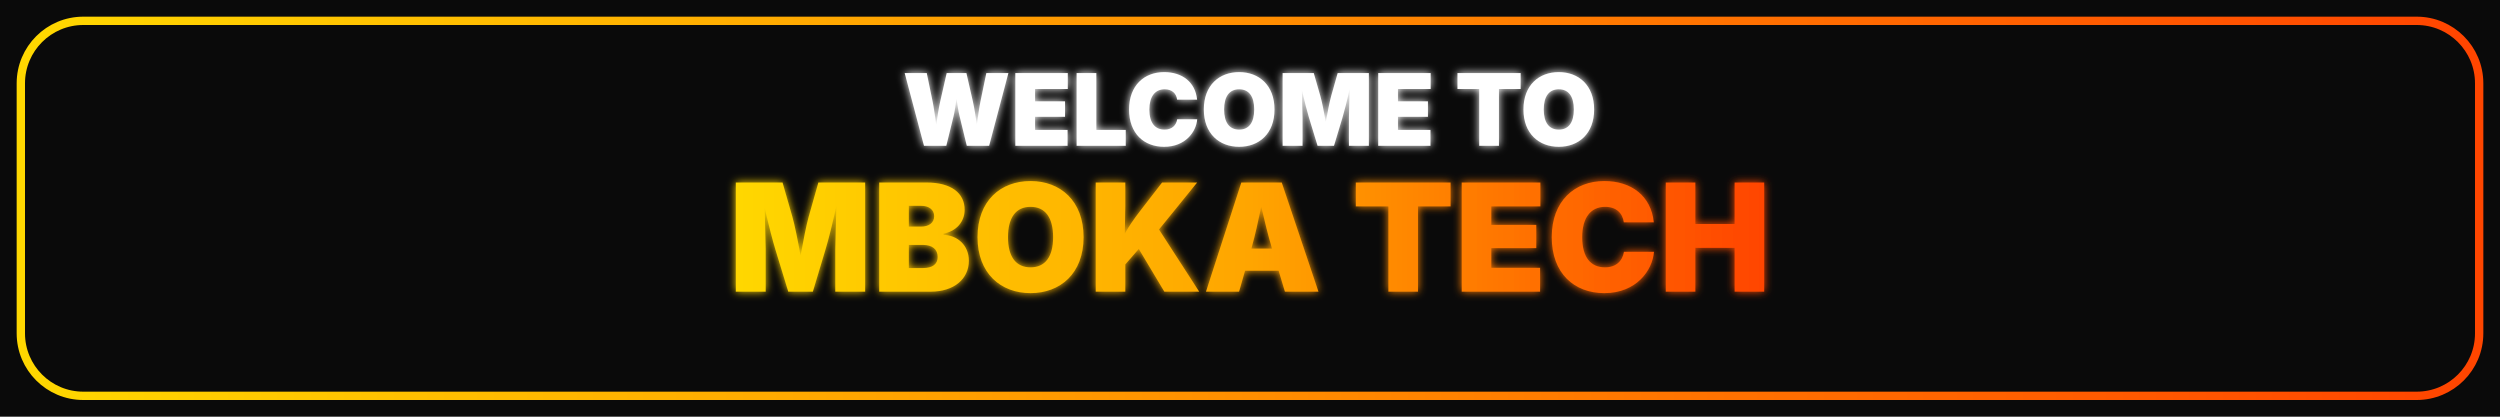
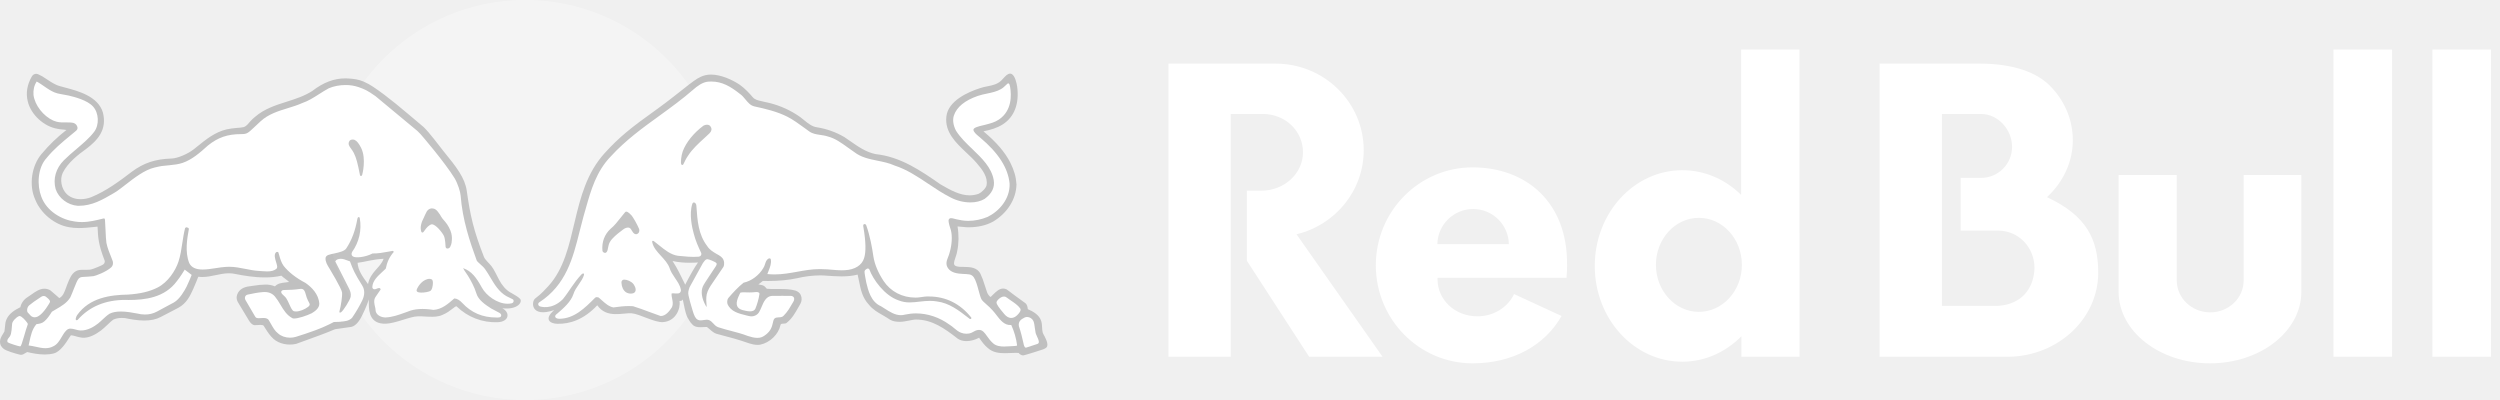
- <svg xmlns="http://www.w3.org/2000/svg" width="100%" height="200" viewBox="0 0 1200 200" role="img" aria-label="WELCOME TO MBOKA TECH 🎉">
-   <defs>
-     <linearGradient id="grad" x1="0%" y1="0%" x2="200%" y2="0%">
-       <stop offset="0%" stop-color="#FFD700" />
-       <stop offset="25%" stop-color="#FFA500" />
-       <stop offset="50%" stop-color="#FF4500" />
-       <stop offset="75%" stop-color="#FFA500" />
-       <stop offset="100%" stop-color="#FFD700" />
-       <animateTransform attributeName="gradientTransform" type="translate" from="-1,0" to="1,0" dur="8s" repeatCount="indefinite" />
-     </linearGradient>
-     <linearGradient id="borderGrad" x1="0%" y1="0%" x2="200%" y2="0%">
-       <stop offset="0%" stop-color="#FFD700" />
-       <stop offset="50%" stop-color="#FF4500" />
-       <stop offset="100%" stop-color="#FFD700" />
-       <animateTransform attributeName="gradientTransform" type="translate" from="-1,0" to="1,0" dur="6s" repeatCount="indefinite" />
-     </linearGradient>
-     <filter id="textGlow" x="-50%" y="-50%" width="200%" height="200%">
-       <feGaussianBlur in="SourceGraphic" stdDeviation="2" result="b" />
-       <feMerge>
-         <feMergeNode in="b" />
-         <feMergeNode in="SourceGraphic" />
-       </feMerge>
-     </filter>
-   </defs>
-   <rect x="0" y="0" width="1200" height="200" fill="#0a0a0a" />
-   <rect x="10" y="10" width="1180" height="180" rx="30" fill="none" stroke="url(#borderGrad)" stroke-width="4" />
-   <text x="600" y="70" text-anchor="middle" font-family="Segoe UI, Inter, system-ui, Arial Black, sans-serif" font-size="48" font-weight="900" fill="white" filter="url(#textGlow)">
-     WELCOME TO
-   </text>
-   <text x="600" y="140" text-anchor="middle" font-family="Segoe UI, Inter, system-ui, Arial Black, sans-serif" font-size="72" font-weight="900" fill="url(#grad)" filter="url(#textGlow)">
-     MBOKA TECH
-   </text>
+ <svg xmlns="http://www.w3.org/2000/svg" width="250" height="40" viewBox="0 0 250 40" fill="none">
+   <path fill-rule="evenodd" clip-rule="evenodd" d="M217.674 28.053V17.498H211.861V29.176C211.861 33.127 215.951 36.333 220.998 36.333C226.046 36.333 230.135 33.127 230.135 29.176V17.498H224.366V28.053C224.366 29.809 222.866 31.236 221.021 31.236C219.176 31.236 217.677 29.81 217.677 28.053H217.674Z" fill="white" />
+   <path d="M249.097 4.951H243.243V35.676H249.097V4.951ZM239.204 4.951H233.35V35.676H239.204V4.951Z" fill="white" />
+   <path fill-rule="evenodd" clip-rule="evenodd" d="M126.254 11.398H123.072V35.675H116.844V6.361H127.549C132.424 6.361 136.372 10.237 136.372 15.018C136.372 19.089 133.507 22.502 129.652 23.429L138.255 35.675H130.913L124.689 26.078V19.067H126.135C128.434 19.067 130.298 17.348 130.298 15.23C130.298 13.111 128.553 11.393 126.25 11.393L126.254 11.398Z" fill="white" />
+   <path d="M156.652 27.78C156.691 27.38 156.71 26.969 156.705 26.55C156.794 20.216 152.601 16.737 147.258 16.737C141.914 16.737 137.582 21.122 137.582 26.531C137.582 31.939 141.914 36.333 147.258 36.333C151.335 36.333 154.519 34.488 156.156 31.597L151.405 29.406C150.798 30.713 149.383 31.636 147.738 31.631C145.459 31.628 143.775 29.956 143.755 27.983V27.783H156.649L156.652 27.78ZM143.736 24.413C143.753 23.476 144.137 22.583 144.806 21.926C145.474 21.269 146.374 20.901 147.311 20.901C148.249 20.901 149.149 21.269 149.817 21.926C150.486 22.583 150.87 23.476 150.886 24.413H143.732H143.736ZM179.953 35.676L179.945 4.951H174.111V19.489C172.558 17.951 170.49 17.021 168.23 17.021C163.394 17.021 159.476 21.307 159.476 26.596C159.476 31.884 163.394 36.171 168.23 36.171C170.513 36.171 172.581 35.199 174.138 33.63V35.674H179.953V35.676ZM169.89 31.187C167.519 31.187 165.592 29.079 165.592 26.484C165.592 23.89 167.514 21.784 169.89 21.784C172.265 21.784 174.188 23.89 174.188 26.484C174.188 29.079 172.265 31.186 169.89 31.186V31.187ZM204.698 19.719C206.301 18.223 207.281 16.221 207.281 14.022C207.281 12.031 206.512 10.198 205.171 8.76C203.775 7.222 201.304 6.361 197.963 6.361H187.958V35.676H200.881C205.832 35.594 209.822 31.854 209.822 27.269C209.822 23.932 208.645 21.552 204.702 19.719H204.698ZM199.798 30.586H194.196V11.397H198.102C199.816 11.397 201.208 12.966 201.208 14.683C201.208 15.091 201.128 15.495 200.972 15.872C200.816 16.249 200.587 16.592 200.299 16.88C200.01 17.169 199.668 17.398 199.291 17.554C198.914 17.71 198.51 17.79 198.102 17.79H196.069V23.06H199.798C201.876 23.06 203.449 24.736 203.449 26.816C203.375 28.963 202.058 30.448 199.798 30.586Z" fill="white" />
+   <path d="M52.52 40C63.564 40 72.519 31.046 72.519 20C72.519 8.954 63.564 0 52.52 0C41.474 0 32.52 8.954 32.52 20C32.52 31.046 41.474 40 52.52 40Z" fill="white" fill-opacity="0.3" />
+   <path d="M51.092 29.279C49.962 28.641 49.739 27.384 49.148 26.616C48.906 26.311 48.506 25.973 48.398 25.697C47.379 23.09 47.033 21.625 46.676 19.081C46.491 17.778 45.627 16.679 44.366 15.137C43.816 14.464 43.032 13.353 42.354 12.697C40.08 10.779 38.85 9.713 37.332 8.691C37.036 8.49 36.721 8.316 36.393 8.172H36.386C36.38 8.171 36.374 8.169 36.37 8.164C35.863 7.942 35.406 7.88 34.782 7.846C34.699 7.841 34.616 7.838 34.533 7.838C33.402 7.838 32.327 8.249 31.242 9.087C30.454 9.602 29.551 9.89 28.676 10.167C27.571 10.517 26.426 10.882 25.492 11.697C25.326 11.817 25.173 11.986 25.023 12.143C24.819 12.362 24.673 12.612 24.362 12.712C24.092 12.773 23.9 12.773 23.681 12.792C23.336 12.819 22.993 12.868 22.654 12.939C21.506 13.211 20.626 13.919 19.699 14.669C19.596 14.753 19.488 14.838 19.383 14.922C18.783 15.399 17.75 15.833 17.166 15.852C15.532 15.902 14.376 16.287 13.172 17.182C11.93 18.132 10.6 19.112 9.128 19.715C8.79 19.847 8.43 19.916 8.068 19.919C7.683 19.919 7.133 19.834 6.696 19.428C6.138 18.912 5.953 17.92 6.288 17.256C6.788 16.271 7.806 15.468 8.637 14.876C9.709 14.064 10.747 13 10.286 11.236C9.789 9.621 7.818 9.102 6.514 8.757C6.146 8.66 5.826 8.576 5.638 8.488C5.227 8.296 4.938 8.099 4.658 7.91C4.386 7.713 4.093 7.546 3.786 7.411C3.734 7.392 3.679 7.381 3.623 7.38C3.439 7.38 3.293 7.469 3.182 7.646C2.712 8.464 2.574 9.299 2.771 10.113C3.074 11.451 4.393 12.669 5.769 12.884C5.907 12.919 6.064 12.931 6.219 12.947C6.361 12.958 6.507 12.973 6.641 13C5.729 13.705 4.896 14.508 4.158 15.394C3.151 16.579 2.874 18.535 3.516 19.942C4.07 21.349 5.477 22.494 6.938 22.726C7.226 22.779 7.538 22.805 7.89 22.805C8.398 22.805 8.909 22.752 9.398 22.699C9.517 22.688 9.64 22.671 9.754 22.66C9.804 23.774 9.843 24.467 10.462 26.047C10.5 26.147 10.473 26.316 10.343 26.431C10.236 26.527 9.336 26.9 9.078 26.953C8.969 26.971 8.858 26.979 8.748 26.977H8.379C8.257 26.977 8.098 26.977 7.944 26.999C7.379 27.08 7.099 27.557 6.899 28.019C6.777 28.299 6.688 28.546 6.61 28.757C6.418 29.283 6.299 29.61 5.93 29.81C5.93 29.81 5.161 29.125 5.03 29.032C4.852 28.927 4.65 28.871 4.443 28.869C3.959 28.869 3.529 29.177 3.113 29.472C2.988 29.566 2.858 29.655 2.724 29.738C2.376 29.957 2.113 30.33 2.038 30.718C1.472 31.002 0.919 31.344 0.661 31.91C0.539 32.152 0.516 32.448 0.492 32.732C0.483 32.867 0.468 33.002 0.446 33.136C0.402 33.226 0.352 33.313 0.296 33.397C0.139 33.612 0 33.931 0 34.128C0 34.542 0.153 34.7 0.384 34.897C0.666 35.097 1.43 35.33 1.976 35.465C2.015 35.476 2.057 35.481 2.098 35.481C2.264 35.481 2.398 35.395 2.526 35.314C2.587 35.277 2.648 35.234 2.718 35.203C3.168 35.311 3.832 35.45 4.478 35.45C4.812 35.45 5.117 35.411 5.389 35.339C6.047 35.161 6.608 34.27 6.911 33.789C6.984 33.673 7.058 33.559 7.077 33.543C7.096 33.535 7.117 33.531 7.138 33.532C7.238 33.532 7.4 33.578 7.572 33.628C7.772 33.685 8.003 33.75 8.211 33.77C8.952 33.836 9.66 33.374 10.118 33.032C10.306 32.893 10.509 32.698 10.709 32.51C10.931 32.298 11.159 32.079 11.356 31.948C11.615 31.843 11.893 31.791 12.173 31.794C12.273 31.794 12.384 31.798 12.504 31.81C13.038 31.921 13.738 32.052 14.419 32.052C15.099 32.052 15.614 31.937 16.063 31.702L16.479 31.487C16.929 31.257 17.39 31.022 17.828 30.783C18.673 30.326 19.012 29.572 19.289 28.969L19.358 28.816C19.52 28.465 19.766 27.831 19.831 27.673C19.961 27.692 20.097 27.7 20.239 27.7C20.696 27.7 21.146 27.604 21.58 27.511C22.007 27.42 22.452 27.328 22.898 27.328C23.133 27.328 23.348 27.35 23.563 27.404C24.363 27.562 25.417 27.743 26.489 27.743C27.044 27.748 27.599 27.69 28.141 27.57C28.264 27.689 28.403 27.792 28.538 27.892C28.671 27.992 28.794 28.084 28.91 28.197C28.787 28.219 28.663 28.236 28.538 28.247C28.164 28.289 27.777 28.331 27.492 28.636C27.185 28.51 26.855 28.449 26.523 28.458C26.147 28.466 25.772 28.503 25.401 28.566C25.251 28.588 25.104 28.608 24.962 28.627C24.39 28.695 23.998 28.916 23.794 29.288C23.671 29.53 23.579 29.784 23.779 30.199L24.904 32.067C25.043 32.309 25.273 32.505 25.431 32.517C25.516 32.524 25.628 32.517 25.75 32.505C25.847 32.498 25.947 32.49 26.042 32.49C26.223 32.49 26.331 32.521 26.37 32.582C26.427 32.671 26.481 32.755 26.534 32.843C26.766 33.206 27.003 33.582 27.364 33.901C27.911 34.378 28.791 34.577 29.618 34.386C29.929 34.27 30.24 34.158 30.551 34.047C31.524 33.697 32.531 33.336 33.507 32.921L35.126 32.69C35.66 32.586 36.068 31.863 36.202 31.563L36.237 31.494C36.237 31.494 36.726 30.526 36.874 29.938C36.882 30.038 36.882 30.171 36.882 30.357C36.882 31.271 37.044 32.429 38.604 32.368C39.473 32.332 40.627 31.818 41.449 31.668C42.31 31.521 43.432 31.887 44.267 31.479C45.078 31.149 45.543 30.518 45.673 30.649C46.211 31.174 46.85 31.585 47.552 31.855C48.254 32.126 49.003 32.251 49.754 32.222C50.92 32.184 51.047 31.25 50.232 30.827C51.822 31.011 52.292 30.151 51.996 29.873C51.807 29.697 51.696 29.609 51.092 29.27V29.279ZM36.804 28.41C36.204 27.599 35.813 27.023 35.756 26.281C36.52 26.192 37.22 25.939 38.358 25.878C38.061 26.758 37.043 27.177 36.801 28.407L36.804 28.41ZM104.417 33.573C104.362 33.465 104.309 33.362 104.278 33.284C104.228 33.112 104.22 32.931 104.209 32.739C104.198 32.528 104.187 32.308 104.12 32.101C103.94 31.501 103.298 31.128 102.779 30.917C102.76 30.69 102.718 30.444 102.507 30.294C101.61 29.655 101.141 29.294 100.888 29.102C100.738 28.987 100.684 28.944 100.653 28.933C100.547 28.884 100.432 28.857 100.314 28.855C99.919 28.855 99.603 29.171 99.297 29.471L99.085 29.679C99.078 29.687 99.074 29.687 99.062 29.687C98.966 29.687 98.766 29.391 98.716 29.257C98.627 29.018 98.559 28.791 98.489 28.572C98.374 28.165 98.226 27.767 98.047 27.383C97.709 26.711 96.987 26.7 96.348 26.689H96.168C95.876 26.689 95.49 26.647 95.421 26.453C95.352 26.262 95.494 25.9 95.583 25.636C95.644 25.451 95.702 25.278 95.721 25.109C95.883 24.387 95.894 23.424 95.752 22.644C95.913 22.649 96.074 22.667 96.244 22.687C96.39 22.707 96.54 22.721 96.698 22.729H96.837C97.798 22.729 98.609 22.54 99.316 22.157C100.741 21.299 101.614 19.916 101.649 18.443C101.599 17.674 101.418 17.04 101.027 16.256C100.5 15.218 99.623 14.195 98.343 13.134C99.084 12.981 99.7 12.801 100.269 12.442C101.43 11.704 101.944 10.367 101.718 8.672C101.657 8.272 101.502 7.58 101.164 7.4C101.116 7.374 101.062 7.361 101.007 7.361C100.761 7.361 100.522 7.627 100.311 7.861C100.233 7.95 100.158 8.03 100.092 8.088C99.697 8.441 99.231 8.533 98.743 8.63C98.486 8.68 98.221 8.733 97.97 8.826C96.801 9.207 94.814 10.074 94.637 11.654C94.464 13.216 95.576 14.265 96.652 15.28C97.009 15.618 97.352 15.937 97.643 16.276C98.266 16.994 98.797 17.709 98.658 18.517C98.609 18.793 98.217 19.217 97.843 19.386C97.559 19.485 97.263 19.534 96.963 19.534C95.968 19.534 95.01 18.99 94.169 18.504L94.049 18.436C92.097 17.082 90.079 15.68 87.577 15.413C86.623 15.23 85.797 14.653 84.993 14.091C84.809 13.961 84.623 13.833 84.436 13.708C83.594 13.214 82.666 12.882 81.702 12.731C81.202 12.665 80.807 12.339 80.388 11.998C80.171 11.81 79.94 11.639 79.697 11.487C78.716 10.853 77.621 10.414 76.474 10.194C76.361 10.161 76.246 10.132 76.13 10.11C75.83 10.048 75.518 9.979 75.302 9.752C74.972 9.363 74.518 8.863 73.969 8.472C73.234 7.98 72.093 7.457 71.098 7.457C70.897 7.454 70.696 7.479 70.501 7.53C69.948 7.669 69.518 7.991 69.063 8.333L68.891 8.46C67.98 9.171 66.769 10.149 65.816 10.829C62.971 12.854 61.902 13.742 60.492 15.284C56.863 19.247 57.967 25.178 54.83 28.614C54.019 29.506 53.792 29.621 53.497 29.868C53.13 30.174 53.046 31.809 55.421 31.009C54.338 31.936 55.021 32.365 55.732 32.381C56.987 32.408 58.37 31.973 59.727 30.529C60.669 31.884 62.31 31.259 63.163 31.329C63.963 31.393 65.436 32.262 66.292 32.212C67.599 32.131 68.08 30.824 67.949 30.098C68.16 30.098 68.218 30.048 68.276 29.944C68.43 30.701 68.533 31.22 68.68 31.6C68.691 31.628 68.71 31.662 68.729 31.7V31.709C68.822 31.873 69.014 32.239 69.207 32.416C69.429 32.684 69.763 32.72 70.029 32.72C70.137 32.72 70.244 32.712 70.348 32.709C70.467 32.7 70.582 32.697 70.693 32.697C70.793 32.77 70.888 32.85 70.978 32.934C71.189 33.119 71.404 33.312 71.67 33.384C72.908 33.703 73.934 33.988 74.93 34.338C75.133 34.403 75.444 34.488 75.756 34.488C75.856 34.488 75.956 34.48 76.048 34.461C76.994 34.257 77.837 33.447 78.043 32.528C78.059 32.386 78.162 32.373 78.339 32.365C78.467 32.362 78.612 32.354 78.693 32.262C79.208 31.851 79.523 31.285 79.831 30.743C79.896 30.629 79.961 30.51 80.031 30.394C80.111 30.258 80.156 30.103 80.162 29.945C80.169 29.787 80.137 29.63 80.069 29.487C79.969 29.287 79.789 29.141 79.527 29.053C79.034 28.914 78.486 28.902 78.012 28.902H77.49C77.243 28.902 76.959 28.902 76.682 28.875L76.482 28.657C76.337 28.526 76.152 28.495 75.971 28.464L75.841 28.442L76.29 28.091C76.471 28.096 76.648 28.099 76.824 28.099C77.87 28.099 78.831 28.007 79.689 27.827C80.452 27.643 81.233 27.546 82.018 27.538C82.122 27.538 82.229 27.538 82.337 27.546C82.463 27.553 82.594 27.561 82.721 27.572C83.19 27.603 83.671 27.639 84.151 27.639C84.786 27.639 85.301 27.58 85.762 27.458C85.82 27.688 85.866 27.914 85.908 28.138C86.077 28.976 86.234 29.768 86.88 30.456C87.269 30.951 87.776 31.235 88.269 31.517C88.522 31.659 88.78 31.82 89.029 31.985C89.36 32.154 89.626 32.181 90.005 32.181C90.535 32.181 91.212 31.954 91.597 31.954C93.2 31.954 94.438 32.823 95.779 33.872C96.018 34.03 96.31 34.111 96.644 34.111C97.051 34.111 97.509 33.989 97.909 33.772L97.94 33.819C98.184 34.164 98.443 34.527 98.789 34.808C99.284 35.257 99.927 35.319 100.489 35.319C100.677 35.319 100.872 35.31 101.061 35.302C101.33 35.291 101.602 35.28 101.864 35.291C101.968 35.437 102.168 35.549 102.326 35.541C102.483 35.533 104.217 34.968 104.309 34.938C104.401 34.907 104.531 34.83 104.531 34.83C104.951 34.614 104.647 34.008 104.424 33.561L104.417 33.573ZM68.521 28.467C68.102 27.633 67.774 26.883 67.255 26.1C68.444 26.38 69.8 26.244 69.8 26.244C69.417 26.791 68.978 27.571 68.521 28.467Z" fill="black" fill-opacity="0.2" />
+   <path d="M75.913 29.291C75.85 29.213 75.728 29.202 75.658 29.202C75.628 29.202 75.6 29.202 75.569 29.207C75.355 29.233 75.158 29.244 74.955 29.244C74.85 29.244 74.745 29.241 74.64 29.237C74.555 29.237 74.478 29.229 74.401 29.229C74.275 29.229 74.171 29.237 74.068 29.257H74.044L74.033 29.279C74.017 29.31 73.621 30.001 73.675 30.44C73.733 30.913 74.213 31.009 74.578 31.082C74.709 31.109 74.859 31.136 75.013 31.136C75.274 31.136 75.447 31.047 75.535 30.874C75.727 30.407 75.863 29.92 75.943 29.421C75.949 29.397 75.95 29.372 75.945 29.349C75.939 29.325 75.928 29.302 75.913 29.283V29.291ZM102.027 30.851C101.8 30.524 101.405 30.262 101.089 30.051C100.963 29.973 100.843 29.887 100.727 29.794L100.663 29.748C100.591 29.686 100.499 29.652 100.405 29.652C100.047 29.652 99.659 30.082 99.651 30.228C99.64 30.443 99.947 30.828 100.347 31.305L100.432 31.409C100.635 31.65 100.854 31.781 101.085 31.797C101.319 31.797 101.504 31.719 101.7 31.535C101.846 31.401 102.169 31.062 102.023 30.854L102.027 30.851ZM103.7 33.634C103.644 33.526 103.598 33.413 103.563 33.297C103.529 33.134 103.503 32.97 103.485 32.804C103.452 32.542 103.42 32.293 103.339 32.101C103.282 31.982 103.193 31.881 103.081 31.81C102.97 31.739 102.841 31.699 102.709 31.697C102.618 31.696 102.528 31.717 102.447 31.759C102.056 31.954 101.82 32.167 101.886 32.608C102.102 33.25 102.208 33.715 102.352 34.349C102.367 34.446 102.433 34.764 102.585 34.764C102.597 34.764 102.609 34.764 102.62 34.761L103.747 34.392C103.773 34.384 103.797 34.371 103.818 34.353C103.838 34.335 103.855 34.313 103.866 34.288C103.932 34.138 103.813 33.884 103.697 33.638L103.7 33.634Z" fill="white" />
+   <path d="M101.71 34.533C101.621 33.841 101.429 33.166 101.14 32.531L101.126 32.501H101.091C100.437 32.542 100.033 32.012 99.641 31.504C99.511 31.335 99.391 31.178 99.261 31.04C99.067 30.823 98.858 30.62 98.635 30.432C98.403 30.232 98.208 30.055 98.131 29.899C98.039 29.706 97.939 29.337 97.842 28.979C97.773 28.726 97.709 28.483 97.647 28.318C97.636 28.284 97.62 28.249 97.608 28.214C97.489 27.899 97.347 27.507 96.939 27.442C96.736 27.408 96.512 27.4 96.301 27.392C95.712 27.369 95.121 27.265 94.818 26.842C94.537 26.453 94.651 26.092 94.81 25.709C94.879 25.539 94.929 25.398 94.968 25.235C95.179 24.524 95.252 23.64 95.09 23.021C95.064 22.921 95.033 22.823 94.998 22.726C94.913 22.468 94.814 22.076 94.876 21.957C94.94 21.838 95.006 21.818 95.125 21.818C95.229 21.818 95.348 21.853 95.459 21.884C95.54 21.907 95.601 21.918 95.679 21.938C95.97 22.007 96.409 22.087 96.809 22.087C97.47 22.087 98.165 21.944 98.765 21.687C99.899 21.138 101.018 19.897 100.96 18.359C100.81 16.802 99.849 15.299 98.016 13.758C97.974 13.719 97.924 13.68 97.877 13.642C97.639 13.445 97.35 13.197 97.344 12.977C97.336 12.758 97.908 12.623 98.266 12.539C98.35 12.52 98.424 12.504 98.488 12.486L98.58 12.462C99.038 12.343 99.507 12.22 99.896 11.951C101.202 11.07 101.156 9.521 101.007 8.668C100.999 8.646 100.995 8.618 100.987 8.588C100.965 8.477 100.933 8.338 100.829 8.338C100.791 8.341 100.756 8.357 100.729 8.383C100.691 8.418 100.652 8.457 100.61 8.494C100.46 8.638 100.295 8.799 100.102 8.906C99.688 9.152 99.188 9.257 98.708 9.357C98.4 9.421 98.081 9.487 97.786 9.59C96.486 10.04 95.679 10.698 95.39 11.547C95.24 11.989 95.321 12.547 95.609 13.084C96.036 13.758 96.647 14.345 97.242 14.914C98.181 15.814 99.149 16.74 99.372 18.001C99.495 18.734 99.196 19.354 98.461 19.889C98.077 20.119 97.585 20.242 97.039 20.242C96.347 20.237 95.667 20.066 95.056 19.742C94.295 19.362 93.56 18.87 92.849 18.393C91.78 17.679 90.674 16.94 89.448 16.549C88.917 16.305 88.326 16.187 87.756 16.071C86.945 15.907 86.107 15.738 85.433 15.21C85.202 15.058 84.975 14.899 84.754 14.733C84.142 14.292 83.512 13.833 82.798 13.653C82.531 13.561 82.271 13.527 82.017 13.489C81.625 13.431 81.26 13.381 80.921 13.139L80.46 12.804C79.891 12.389 79.303 11.959 78.716 11.662C77.705 11.159 76.628 10.898 75.425 10.637C75.04 10.544 74.802 10.255 74.548 9.948C74.379 9.741 74.202 9.529 73.979 9.379C73.053 8.646 72.211 8.153 71.127 8.153C71.027 8.153 70.924 8.157 70.823 8.164C70.255 8.203 69.701 8.633 69.332 8.957C68.252 9.901 67.088 10.743 65.966 11.559C64.288 12.77 62.559 14.022 61.079 15.641C59.622 17.144 59.096 19.019 58.58 20.838C58.504 21.107 58.431 21.372 58.35 21.641C58.211 22.138 58.085 22.649 57.961 23.141C57.294 25.819 56.606 28.495 53.929 30.232C53.752 30.348 53.815 30.571 53.979 30.632C54.049 30.659 55.171 31.035 56.29 29.913C56.966 29.076 57.342 28.302 58.15 27.438C58.177 27.411 58.269 27.338 58.346 27.346C58.4 27.372 58.416 27.4 58.4 27.495C58.296 27.842 58.085 28.145 57.878 28.441C57.667 28.744 57.45 29.057 57.342 29.413C57.086 30.182 56.37 30.805 55.736 31.351C55.736 31.351 55.636 31.417 55.579 31.49C55.521 31.562 55.521 31.593 55.521 31.593C55.501 31.762 55.636 31.867 55.909 31.878C57.409 31.878 58.477 30.813 59.507 29.779C59.529 29.756 59.556 29.739 59.586 29.727C59.616 29.716 59.648 29.711 59.68 29.713C59.736 29.712 59.793 29.721 59.846 29.74C59.915 29.779 60.072 29.933 60.195 30.04C60.533 30.34 60.879 30.651 61.332 30.743H61.348C61.895 30.667 62.386 30.605 62.894 30.605C63.04 30.605 63.178 30.609 63.301 30.621C63.847 30.785 64.397 30.993 64.924 31.19C65.296 31.332 65.68 31.474 66.068 31.604H66.085C66.585 31.585 66.94 31.121 67.202 30.709C67.325 30.417 67.268 30.132 67.21 29.855C67.176 29.683 67.141 29.522 67.152 29.363C67.245 29.318 67.371 29.326 67.507 29.344C67.626 29.363 67.798 29.344 67.856 29.337C67.987 29.318 68.125 29.168 68.087 28.972C67.987 28.472 67.737 28.164 67.487 27.78C67.268 27.453 67.06 27.147 66.957 26.8C66.791 26.342 66.441 25.962 66.103 25.593C65.711 25.167 65.342 24.762 65.23 24.251C65.23 24.251 65.197 24.143 65.235 24.101C65.272 24.059 65.377 24.109 65.377 24.109C65.557 24.24 65.738 24.387 65.91 24.528C66.48 24.99 67.068 25.47 67.784 25.578C68.448 25.643 69.178 25.728 69.889 25.667C70.078 25.636 70.174 25.47 70.128 25.312C69.844 24.712 69.551 24.068 69.375 23.363C69.225 22.833 68.89 21.438 69.232 20.384C69.267 20.281 69.336 20.245 69.398 20.245C69.405 20.245 69.412 20.245 69.425 20.25C69.54 20.277 69.617 20.416 69.632 20.522L69.644 20.661C69.743 22.094 69.839 23.448 70.716 24.601C70.95 24.974 71.285 25.17 71.608 25.362C71.83 25.493 72.088 25.612 72.25 25.82C72.435 26.053 72.465 26.453 72.339 26.695L71.261 28.284C71.008 28.645 70.761 29.033 70.674 29.429C70.594 29.829 70.628 30.218 70.662 30.594L70.67 30.686C70.636 30.664 70.608 30.634 70.589 30.598C70.156 29.813 70.067 29.149 70.289 28.638C70.431 28.307 71.308 27.066 71.561 26.658C71.642 26.527 71.708 26.397 71.639 26.308C71.553 26.197 70.897 25.916 70.724 25.916C70.712 25.916 70.701 25.916 70.689 25.92C70.536 25.962 70.436 26.104 70.347 26.231C70.327 26.259 70.306 26.288 70.286 26.316L68.959 28.722L68.928 28.811C68.851 29.052 68.784 29.26 68.851 29.537C68.925 29.898 69.036 30.287 69.12 30.57L69.19 30.805C69.309 31.224 69.42 31.617 69.605 31.835C69.66 31.902 69.73 31.955 69.81 31.99C69.889 32.025 69.976 32.04 70.062 32.035C70.162 32.035 70.266 32.02 70.366 32.004C70.532 31.978 70.712 31.959 70.847 31.993C71.047 32.043 71.185 32.193 71.331 32.347C71.477 32.504 71.627 32.666 71.85 32.731C72.261 32.87 72.691 32.981 73.107 33.089C73.66 33.234 74.234 33.384 74.779 33.596C75.087 33.696 75.417 33.788 75.736 33.788C76.09 33.788 76.309 33.688 76.617 33.439C77.047 33.089 77.189 32.742 77.297 32.243C77.381 31.785 77.535 31.754 77.866 31.735C78.027 31.728 78.05 31.735 78.208 31.682C78.374 31.628 78.853 31.04 79.103 30.56C79.172 30.429 79.246 30.309 79.315 30.206C79.381 30.118 79.417 30.012 79.419 29.902C79.419 29.663 79.219 29.591 79.092 29.587H79.007C79.007 29.587 77.592 29.576 77.205 29.587C76.625 29.618 76.371 30.175 76.167 30.671C76.086 30.863 76.012 31.04 75.917 31.198C75.763 31.474 75.463 31.643 75.095 31.636C74.987 31.636 74.748 31.57 74.626 31.54C73.86 31.351 73.072 31.159 72.749 30.398C72.719 30.268 72.669 29.998 72.86 29.771C73.268 29.299 73.807 28.699 74.36 28.269C75.129 28.107 75.898 27.538 76.32 26.823C76.409 26.7 76.455 26.554 76.501 26.416C76.57 26.2 76.635 25.997 76.831 25.87C76.955 25.808 77.055 25.828 77.081 25.936C77.155 26.335 77.005 26.719 76.855 27.091C76.821 27.174 76.789 27.258 76.759 27.342L76.736 27.403L76.801 27.411C77.012 27.43 77.231 27.442 77.45 27.442C78.239 27.442 78.988 27.308 79.715 27.177C80.433 27.046 81.179 26.911 81.948 26.911C82.029 26.911 82.114 26.911 82.198 26.916C82.54 26.916 82.87 26.945 83.194 26.973C83.509 27 83.836 27.031 84.162 27.031C84.277 27.031 84.385 27.031 84.492 27.02C85.477 26.973 86.192 26.527 86.407 25.82C86.61 25.217 86.588 24.175 86.341 22.721C86.33 22.652 86.322 22.607 86.322 22.599V22.572C86.322 22.518 86.322 22.461 86.396 22.425C86.488 22.375 86.585 22.425 86.629 22.544C87.002 23.59 87.218 24.793 87.334 25.62C87.46 26.423 87.795 27.238 88.364 28.107C89.067 29.157 90.228 29.76 91.546 29.76C91.853 29.76 92.161 29.702 92.465 29.663C92.676 29.637 92.757 29.648 92.899 29.648C94.576 29.648 96.032 30.374 97.12 31.748C97.12 31.748 97.139 31.774 97.139 31.812C97.139 31.87 97.055 31.928 96.981 31.897L96.839 31.785C95.895 31.052 94.917 30.294 93.691 30.144C93.463 30.105 93.231 30.086 92.999 30.087C92.652 30.093 92.305 30.118 91.961 30.163C91.624 30.202 91.308 30.241 90.981 30.241C90.601 30.249 90.223 30.181 89.87 30.041C88.459 29.574 87.307 27.952 86.937 26.945C86.923 26.917 86.902 26.893 86.876 26.877C86.85 26.86 86.819 26.851 86.788 26.85C86.749 26.85 86.71 26.861 86.668 26.889C86.504 26.992 86.476 27.046 86.454 27.145C86.43 27.23 86.568 27.953 86.63 28.264C86.815 29.033 87.091 30.194 88.098 30.624C88.221 30.698 88.348 30.779 88.471 30.859C88.975 31.181 89.493 31.517 90.089 31.517C90.231 31.517 90.374 31.498 90.511 31.459C90.87 31.381 91.235 31.34 91.603 31.34C92.765 31.34 93.945 31.735 94.937 32.458C95.101 32.554 95.259 32.684 95.409 32.812C95.625 32.992 95.844 33.177 96.106 33.273C96.27 33.339 96.447 33.373 96.636 33.373C97.086 33.373 97.2 33.239 97.52 33.081C97.638 33.023 97.766 32.992 97.897 32.989C98.258 32.989 98.458 33.269 98.711 33.627C98.865 33.842 99.038 34.084 99.272 34.295C99.599 34.614 100.052 34.653 100.41 34.653C100.607 34.653 100.802 34.638 100.995 34.627C101.179 34.615 101.402 34.607 101.521 34.596C101.637 34.58 101.702 34.564 101.702 34.564V34.519L101.71 34.533ZM63.516 29.172C63.451 29.291 63.294 29.36 63.086 29.36C62.913 29.362 62.744 29.316 62.597 29.226C62.328 29.033 62.171 28.714 62.148 28.296C62.144 28.199 62.137 28.099 62.267 28.003C62.332 27.964 62.371 27.964 62.448 27.964C62.705 27.964 63.117 28.13 63.336 28.395C63.351 28.414 63.694 28.868 63.517 29.175L63.516 29.172ZM63.886 23.256C63.789 23.379 63.644 23.471 63.501 23.402C63.367 23.355 63.247 23.182 63.175 23.052C63.082 22.887 63.005 22.744 62.786 22.76H62.751C62.559 22.776 62.413 22.871 62.259 22.99C62.182 23.052 61.87 23.283 61.795 23.348C61.376 23.702 60.952 24.067 60.852 24.562C60.831 24.651 60.812 24.74 60.795 24.829C60.764 25.001 60.733 25.181 60.587 25.273H60.576C60.556 25.284 60.533 25.29 60.51 25.289C60.444 25.286 60.38 25.262 60.329 25.22C60.303 25.2 60.281 25.175 60.266 25.146C60.251 25.116 60.242 25.084 60.241 25.051C60.168 24.198 60.457 23.429 61.056 22.883C61.445 22.564 61.756 22.164 62.059 21.776C62.206 21.587 62.359 21.391 62.517 21.211C62.636 21.092 62.832 21.192 63.155 21.544C63.289 21.691 63.712 22.411 63.905 22.883C63.927 22.942 63.936 23.005 63.932 23.068C63.928 23.131 63.911 23.192 63.882 23.248L63.886 23.256ZM70.947 13.334C70.786 13.489 70.616 13.642 70.447 13.8C69.847 14.345 69.228 14.911 68.821 15.549C68.629 15.81 68.487 16.11 68.348 16.402C68.332 16.433 68.298 16.498 68.232 16.498C68.216 16.497 68.199 16.493 68.184 16.486C68.168 16.478 68.155 16.468 68.144 16.456C68.029 16.34 68.125 15.537 68.275 15.133C68.606 14.242 69.355 13.308 70.336 12.573C70.445 12.507 70.569 12.471 70.697 12.47C70.881 12.47 71.023 12.554 71.081 12.7C71.204 12.897 71.159 13.127 70.947 13.334ZM30.891 30.229C30.857 30.171 30.825 30.112 30.796 30.051C30.696 29.863 30.642 29.663 30.592 29.49C30.492 29.141 30.408 28.837 30.027 28.89C29.489 28.968 28.966 29.002 28.382 29.002C28.373 29.002 28.194 29.002 28.136 29.129C28.07 29.276 28.217 29.413 28.375 29.555C28.462 29.637 28.555 29.721 28.616 29.813C28.724 29.971 28.827 30.198 28.927 30.417C29.085 30.767 29.224 31.067 29.381 31.117C29.453 31.137 29.528 31.147 29.604 31.147C29.97 31.147 30.472 30.951 30.838 30.667C31.041 30.493 30.977 30.378 30.885 30.224L30.891 30.229ZM4.603 29.683L4.573 29.66C4.462 29.571 4.262 29.582 4.127 29.675C4.035 29.74 3.938 29.802 3.847 29.864C3.547 30.063 3.236 30.267 2.909 30.543C2.789 30.643 2.723 30.832 2.712 30.978C2.701 31.093 2.723 31.186 2.77 31.244C2.797 31.274 3.036 31.539 3.086 31.582C3.19 31.676 3.325 31.729 3.466 31.731C3.578 31.728 3.689 31.7 3.788 31.647C4.369 31.355 4.969 30.279 4.992 30.217C5.053 30.044 4.858 29.887 4.603 29.683ZM2.689 32.236C2.57 32.067 2.175 31.601 1.951 31.601C1.932 31.601 1.912 31.601 1.898 31.612C1.59 31.739 1.232 32.139 1.213 32.378C1.136 33.419 1.106 33.53 0.821 33.85C0.74 33.939 0.687 34.145 0.779 34.234C0.859 34.314 1.882 34.638 1.997 34.638H2.02C2.112 34.607 2.189 34.372 2.398 33.653C2.509 33.264 2.636 32.827 2.778 32.431C2.786 32.404 2.789 32.365 2.697 32.236H2.689Z" fill="white" />
+   <path d="M34.047 32.167C34.466 32.136 34.9 32.104 35.208 31.778C35.597 31.212 35.93 30.644 36.224 30.044C36.485 29.506 36.488 28.979 36.231 28.568C35.458 27.33 35.32 27.003 35.005 26.162L34.997 26.139L34.975 26.131C34.883 26.103 34.793 26.071 34.705 26.034C34.516 25.962 34.316 25.881 34.09 25.881H34.059C33.794 25.889 33.614 25.973 33.54 26.12L33.529 26.142L34.931 28.91C35.02 29.125 35.123 29.344 35.07 29.668C35.016 29.99 34.328 31.074 34.12 31.212C34.085 31.24 34.043 31.258 33.998 31.262C33.982 31.262 33.909 31.248 33.955 31.085C34.086 30.637 34.251 29.579 34.205 29.241C34.155 28.849 32.979 26.903 32.929 26.819L32.906 26.785C32.725 26.489 32.537 26.181 32.552 25.823C32.552 25.658 32.706 25.543 32.817 25.501C33.021 25.423 33.217 25.393 33.425 25.347C33.925 25.235 34.439 25.124 34.625 24.843C35.186 23.99 35.519 23.099 35.742 21.864C35.754 21.81 35.792 21.707 35.869 21.707C35.916 21.707 35.961 21.722 35.98 21.829C36.082 22.413 36.067 23.011 35.935 23.588C35.803 24.166 35.557 24.712 35.212 25.193C35.164 25.274 35.146 25.369 35.162 25.462C35.178 25.562 35.289 25.643 35.289 25.643C35.558 25.828 36.542 25.72 37.257 25.347C37.802 25.358 38.315 25.262 38.813 25.17C38.971 25.139 39.129 25.112 39.282 25.085C39.332 25.112 39.371 25.159 39.379 25.193C38.96 25.666 38.706 26.197 38.576 26.861C38.457 26.982 38.334 27.098 38.207 27.211C37.749 27.63 37.257 28.1 37.234 28.699C37.234 28.699 37.219 28.914 37.453 28.929C37.526 28.933 37.61 28.895 37.687 28.864C37.762 28.826 37.846 28.805 37.93 28.802C37.966 28.807 37.999 28.825 38.023 28.852C38.048 28.878 38.062 28.913 38.063 28.949L37.541 29.713C37.346 30.032 37.43 30.371 37.507 30.702C37.565 30.882 37.538 31.024 37.588 31.186C37.718 31.567 38.184 31.747 38.552 31.747C39.232 31.717 39.852 31.493 40.451 31.278C40.559 31.24 40.662 31.201 40.773 31.163C41.431 30.879 42.308 30.821 43.35 30.99C44.188 30.936 44.818 30.382 45.429 29.844C45.69 29.852 45.96 30.006 46.237 30.305C47.144 31.278 48.255 31.75 49.635 31.75H49.792L49.93 31.739C50.072 31.706 50.111 31.636 50.119 31.547C50.13 31.44 50.046 31.332 49.892 31.259L49.119 30.848C48.5 30.456 47.828 29.982 47.644 29.359C47.444 28.694 47.07 28.019 46.79 27.569C46.733 27.477 46.672 27.387 46.609 27.3C46.501 27.142 46.387 26.98 46.309 26.811C47.151 27.111 47.623 27.733 48.194 28.772C48.616 29.544 49.716 30.374 50.757 30.374C50.896 30.374 51.026 30.359 51.157 30.332C51.268 30.31 51.341 30.237 51.357 30.14C51.368 30.055 51.357 29.974 51.265 29.924L50.633 29.61C49.885 29.171 49.453 28.449 49.035 27.745C48.869 27.468 48.701 27.184 48.516 26.927C48.397 26.749 48.189 26.566 48.009 26.404C47.851 26.262 47.701 26.127 47.673 26.054C46.99 24.186 46.245 21.991 46.063 19.55C46.037 19.178 45.775 18.359 45.464 17.828C44.491 16.244 42.169 13.534 42.042 13.4C41.962 13.316 41.881 13.234 41.797 13.153L41.735 13.092L37.552 9.618C36.722 9.033 36.469 8.929 35.866 8.714C35.443 8.57 34.998 8.498 34.551 8.503C33.959 8.503 33.367 8.618 32.882 8.826C32.549 9.003 32.226 9.21 31.91 9.41C31.377 9.752 30.821 10.105 30.222 10.306C29.753 10.517 29.25 10.671 28.762 10.821C27.812 11.112 26.832 11.417 26.056 12.132C25.829 12.339 25.645 12.512 25.49 12.662C24.772 13.339 24.699 13.411 24.111 13.411C22.75 13.411 21.786 13.745 20.778 14.564C19.982 15.287 19.195 15.964 18.276 16.283C17.865 16.425 17.407 16.479 16.922 16.526C16.227 16.587 16.119 16.594 15.462 16.752C14.47 16.979 13.418 17.797 12.529 18.489C12.237 18.715 11.849 19.015 11.665 19.136C11.568 19.197 11.454 19.269 11.36 19.324C10.254 19.969 9.211 20.58 7.874 20.58H7.774C6.775 20.508 5.868 19.819 5.564 18.908C5.284 17.882 5.584 16.829 6.394 16.021C6.778 15.637 7.216 15.264 7.644 14.903C8.328 14.322 8.974 13.772 9.424 13.17C9.946 12.47 9.888 11.29 9.3 10.648C8.716 10.005 7.409 9.687 6.917 9.568L6.832 9.548C6.782 9.537 6.698 9.526 6.651 9.514C6.34 9.452 6.04 9.41 5.737 9.337C4.96 9.126 4.357 8.522 3.669 8.153C3.404 8.56 3.315 9.002 3.35 9.494C3.48 10.532 4.346 11.609 5.306 12.047C5.348 12.062 5.387 12.081 5.429 12.093C5.732 12.223 6.051 12.243 6.351 12.243H6.74C6.925 12.243 7.148 12.243 7.347 12.293C7.453 12.324 7.547 12.384 7.619 12.467C7.691 12.551 7.737 12.653 7.751 12.762C7.767 12.9 7.705 13.008 7.529 13.142L7.04 13.546C6.214 14.227 5.36 14.934 4.668 15.79C3.738 16.794 3.696 18.539 4.13 19.669C4.684 21.158 6.214 21.991 7.486 22.152C7.712 22.187 7.939 22.207 8.178 22.207C8.927 22.207 9.638 22.026 10.33 21.852C10.357 21.844 10.377 21.844 10.396 21.844C10.427 21.844 10.488 21.844 10.499 22.002C10.519 22.31 10.538 22.66 10.553 22.998C10.576 23.548 10.604 24.067 10.642 24.287C10.734 24.774 10.976 25.37 11.138 25.762C11.207 25.928 11.26 26.058 11.276 26.123C11.338 26.346 11.28 26.589 11.13 26.727C10.608 27.208 9.541 27.588 9.346 27.616C9.031 27.653 8.697 27.672 8.45 27.684C8.328 27.691 8.228 27.695 8.178 27.703C8.068 27.715 7.965 27.763 7.886 27.841C7.736 27.988 7.575 28.407 7.382 28.891C7.267 29.183 7.151 29.487 7.032 29.737C6.698 30.29 6.14 30.617 5.599 30.928C5.464 31.006 5.329 31.085 5.199 31.167L5.184 31.182C4.961 31.535 4.737 31.87 4.449 32.123C4.227 32.331 3.941 32.378 3.665 32.412H3.646L3.635 32.428C3.211 32.912 3.077 33.553 2.942 34.18C2.924 34.277 2.9 34.372 2.88 34.464L2.861 34.553H2.916C3.138 34.58 3.36 34.627 3.596 34.68C3.907 34.749 4.226 34.819 4.541 34.819C4.841 34.819 5.095 34.757 5.326 34.63C5.729 34.446 5.945 34.072 6.156 33.715C6.295 33.481 6.437 33.234 6.629 33.047C6.682 32.986 6.749 32.937 6.823 32.905C6.898 32.873 6.978 32.859 7.059 32.862C7.217 32.862 7.39 32.908 7.555 32.954C7.709 32.997 7.866 33.039 8.016 33.047C8.762 33.089 9.469 32.62 9.811 32.347C9.961 32.228 10.111 32.086 10.257 31.951C10.484 31.74 10.715 31.52 10.965 31.367C11.268 31.22 11.633 31.151 12.087 31.151C12.648 31.151 13.243 31.262 13.717 31.351C13.969 31.417 14.229 31.45 14.489 31.451C14.915 31.458 15.334 31.355 15.708 31.151C16.123 30.918 16.541 30.698 16.877 30.521C17.072 30.417 17.246 30.329 17.38 30.252C17.976 29.925 18.483 29.018 18.671 28.641C18.849 28.291 19.149 27.534 19.152 27.527L19.168 27.492L18.471 26.961L18.445 27.008C18.445 27.008 17.983 27.764 17.688 28.114C16.461 29.783 14.466 29.998 12.864 29.998C12.752 29.994 12.641 29.99 12.532 29.99C10.549 29.99 8.95 30.655 7.781 31.97C7.728 32.031 7.631 32.043 7.592 31.989C7.57 31.959 7.562 31.909 7.578 31.847C7.601 31.729 7.645 31.617 7.709 31.517C8.95 29.752 11.072 29.491 12.782 29.46C14.047 29.375 14.966 29.157 15.766 28.749C16.792 28.227 17.549 27.073 17.849 26.158C18.045 25.558 18.141 24.917 18.233 24.298C18.307 23.805 18.384 23.298 18.506 22.829C18.517 22.8 18.537 22.775 18.562 22.757C18.588 22.739 18.618 22.729 18.649 22.729C18.663 22.729 18.676 22.729 18.698 22.74C18.765 22.752 18.887 22.798 18.887 22.894C18.713 23.863 18.479 25.193 18.921 26.3C19.129 26.738 19.567 26.953 20.267 26.953C20.689 26.953 21.151 26.88 21.6 26.811C21.947 26.758 22.273 26.703 22.553 26.692C22.674 26.681 22.792 26.677 22.916 26.677C23.472 26.677 24.011 26.784 24.53 26.888C24.983 26.98 25.452 27.072 25.932 27.096C26.017 27.1 26.11 27.107 26.206 27.116C26.371 27.13 26.544 27.142 26.721 27.142C27.128 27.142 27.417 27.061 27.625 26.892C27.77 26.773 27.72 26.592 27.655 26.366L27.643 26.323C27.632 26.284 27.621 26.242 27.605 26.197C27.512 25.897 27.371 25.443 27.605 25.231C27.643 25.203 27.689 25.189 27.736 25.189C27.773 25.189 27.828 25.2 27.843 25.262L27.92 25.523C28.023 25.886 28.131 26.262 28.362 26.584C28.851 27.207 29.604 27.799 30.541 28.288C31.146 28.702 31.871 29.402 31.93 30.379C31.93 30.821 31.499 31.128 31.18 31.32C30.676 31.57 29.815 31.851 29.408 31.851C29.354 31.854 29.3 31.845 29.25 31.824C28.666 31.513 28.366 31.009 28.047 30.474C27.881 30.18 27.693 29.9 27.482 29.637C27.178 29.299 26.794 29.168 26.275 29.21C25.775 29.249 25.314 29.344 24.768 29.46C24.715 29.47 24.665 29.492 24.622 29.525C24.58 29.558 24.545 29.6 24.522 29.649C24.498 29.707 24.488 29.77 24.494 29.833C24.499 29.896 24.519 29.957 24.552 30.01C24.837 30.517 25.11 30.978 25.402 31.465L25.534 31.686C25.602 31.804 25.752 31.82 25.875 31.82C25.941 31.82 26.014 31.817 26.09 31.809C26.171 31.804 26.256 31.798 26.34 31.798C26.593 31.798 26.756 31.859 26.859 31.985C26.948 32.119 27.025 32.262 27.101 32.4C27.294 32.742 27.49 33.1 27.82 33.353C28.12 33.62 28.553 33.769 29.008 33.769C29.208 33.769 29.4 33.738 29.585 33.684C30.896 33.273 32.171 32.851 33.386 32.201C33.386 32.201 33.867 32.193 34.051 32.178L34.047 32.167ZM36.227 17.467C36.205 17.548 36.154 17.601 36.096 17.601C36.074 17.601 36.011 17.59 35.992 17.485C35.773 16.368 35.642 15.818 35.385 15.302C35.305 15.138 35.2 14.999 35.112 14.876C34.923 14.619 34.762 14.399 34.944 14.1C34.997 14.011 35.131 13.953 35.277 13.953C35.35 13.953 35.416 13.969 35.474 13.995C35.689 14.1 35.9 14.361 36.116 14.796C36.654 15.899 36.227 17.456 36.222 17.471L36.227 17.467ZM43.258 28.607C43.258 28.607 43.222 28.922 43.077 29.06C42.927 29.194 42.397 29.268 42.116 29.26C41.836 29.249 41.739 29.21 41.682 29.125C41.616 29.029 41.724 28.841 41.724 28.841C41.758 28.772 42.085 28.091 42.746 27.911C42.746 27.911 42.957 27.833 43.161 27.933C43.365 28.033 43.269 28.541 43.261 28.611L43.258 28.607ZM45.171 24.209C45.152 24.364 45.106 24.515 45.033 24.654C44.999 24.717 44.941 24.851 44.749 24.854C44.538 24.854 44.552 24.609 44.552 24.574C44.552 24.574 44.526 23.886 44.395 23.598C44.252 23.282 43.561 22.394 43.161 22.433C43.061 22.441 42.8 22.599 42.608 22.848C42.373 23.152 42.373 23.19 42.3 23.237C42.227 23.282 42.135 23.259 42.105 23.079C42.074 22.898 42.038 22.752 42.123 22.41C42.208 22.068 42.292 21.991 42.392 21.745C42.392 21.745 42.6 21.264 42.677 21.145C42.892 20.819 43.177 20.842 43.177 20.842C43.254 20.846 43.499 20.814 43.766 21.145C44.072 21.53 44.007 21.495 44.091 21.63C44.176 21.763 44.269 21.907 44.522 22.183C44.776 22.461 45.056 22.998 45.133 23.332C45.21 23.667 45.207 23.951 45.163 24.21L45.171 24.209Z" fill="white" />
</svg>
